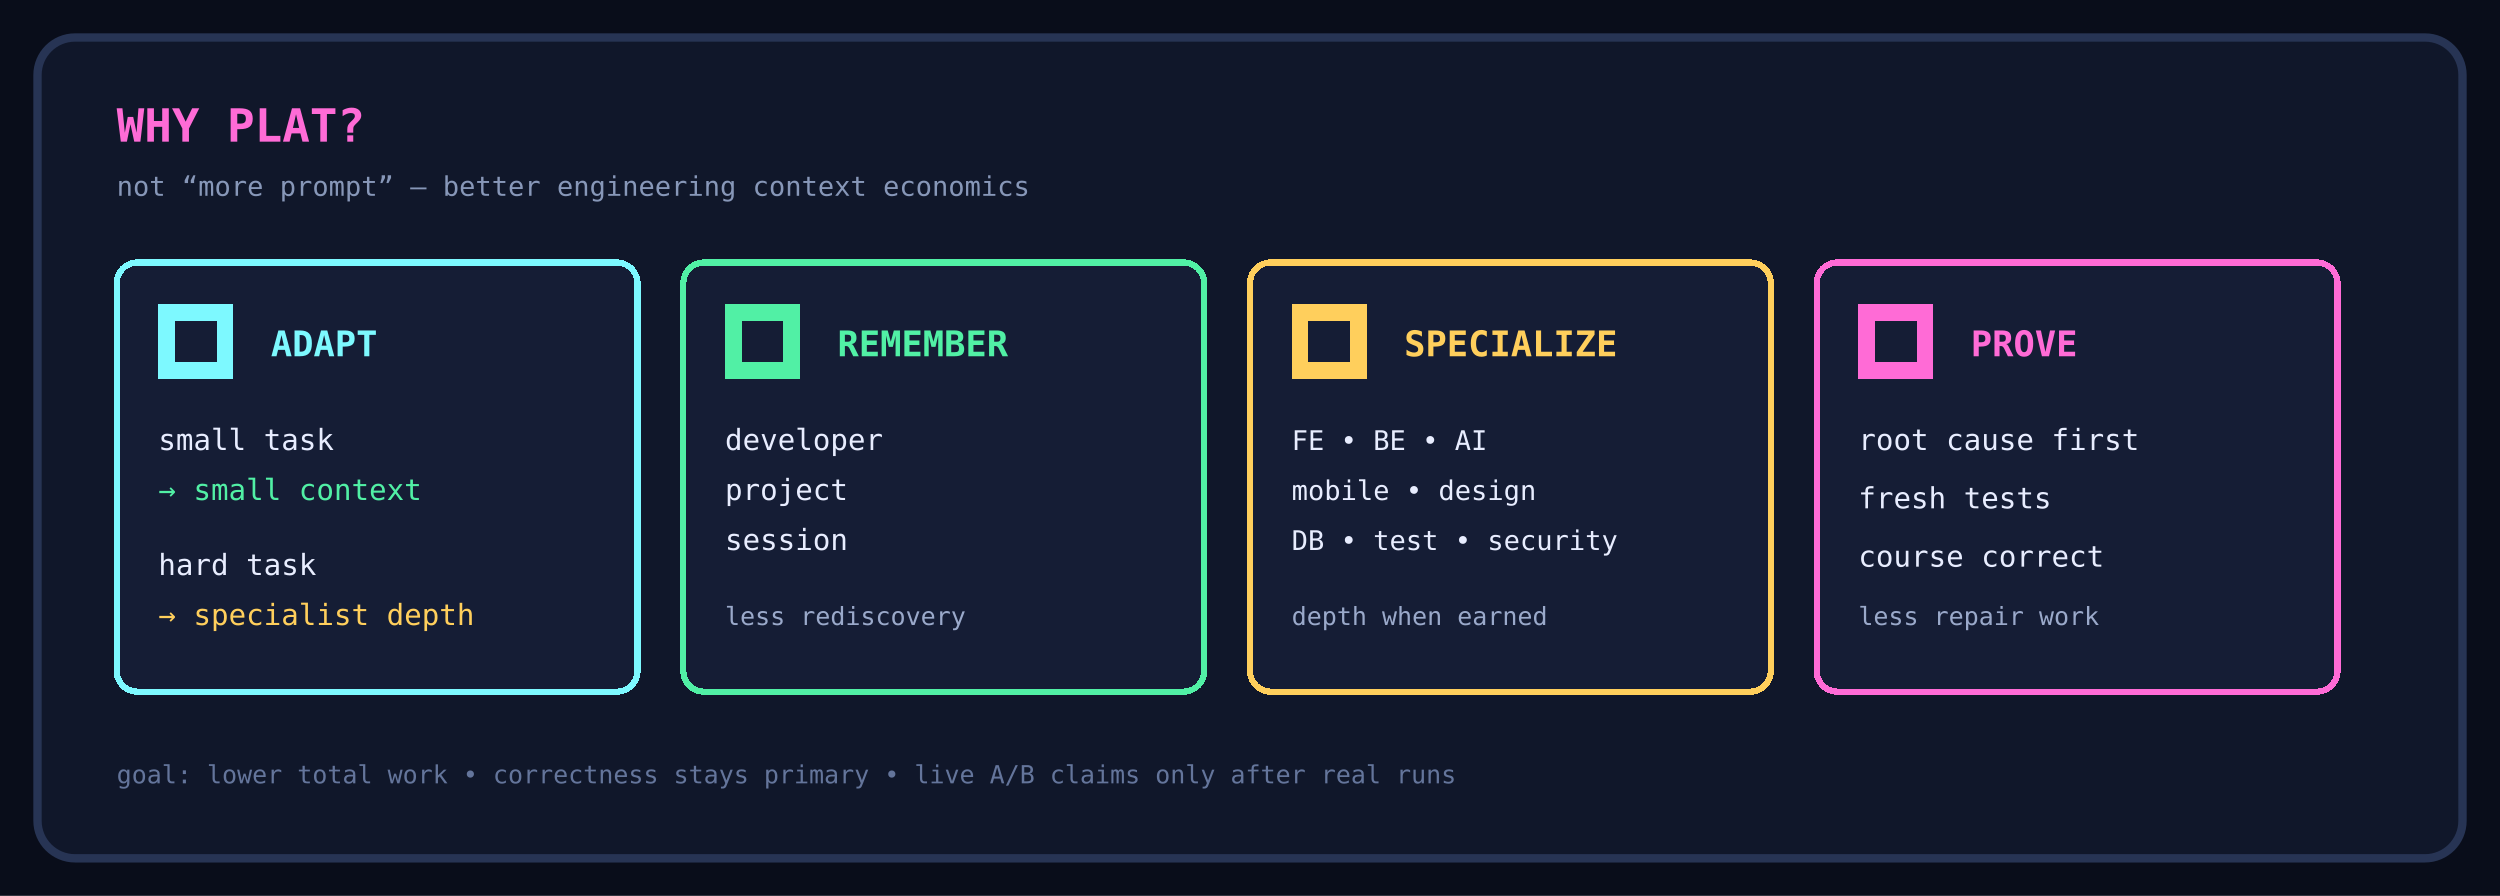
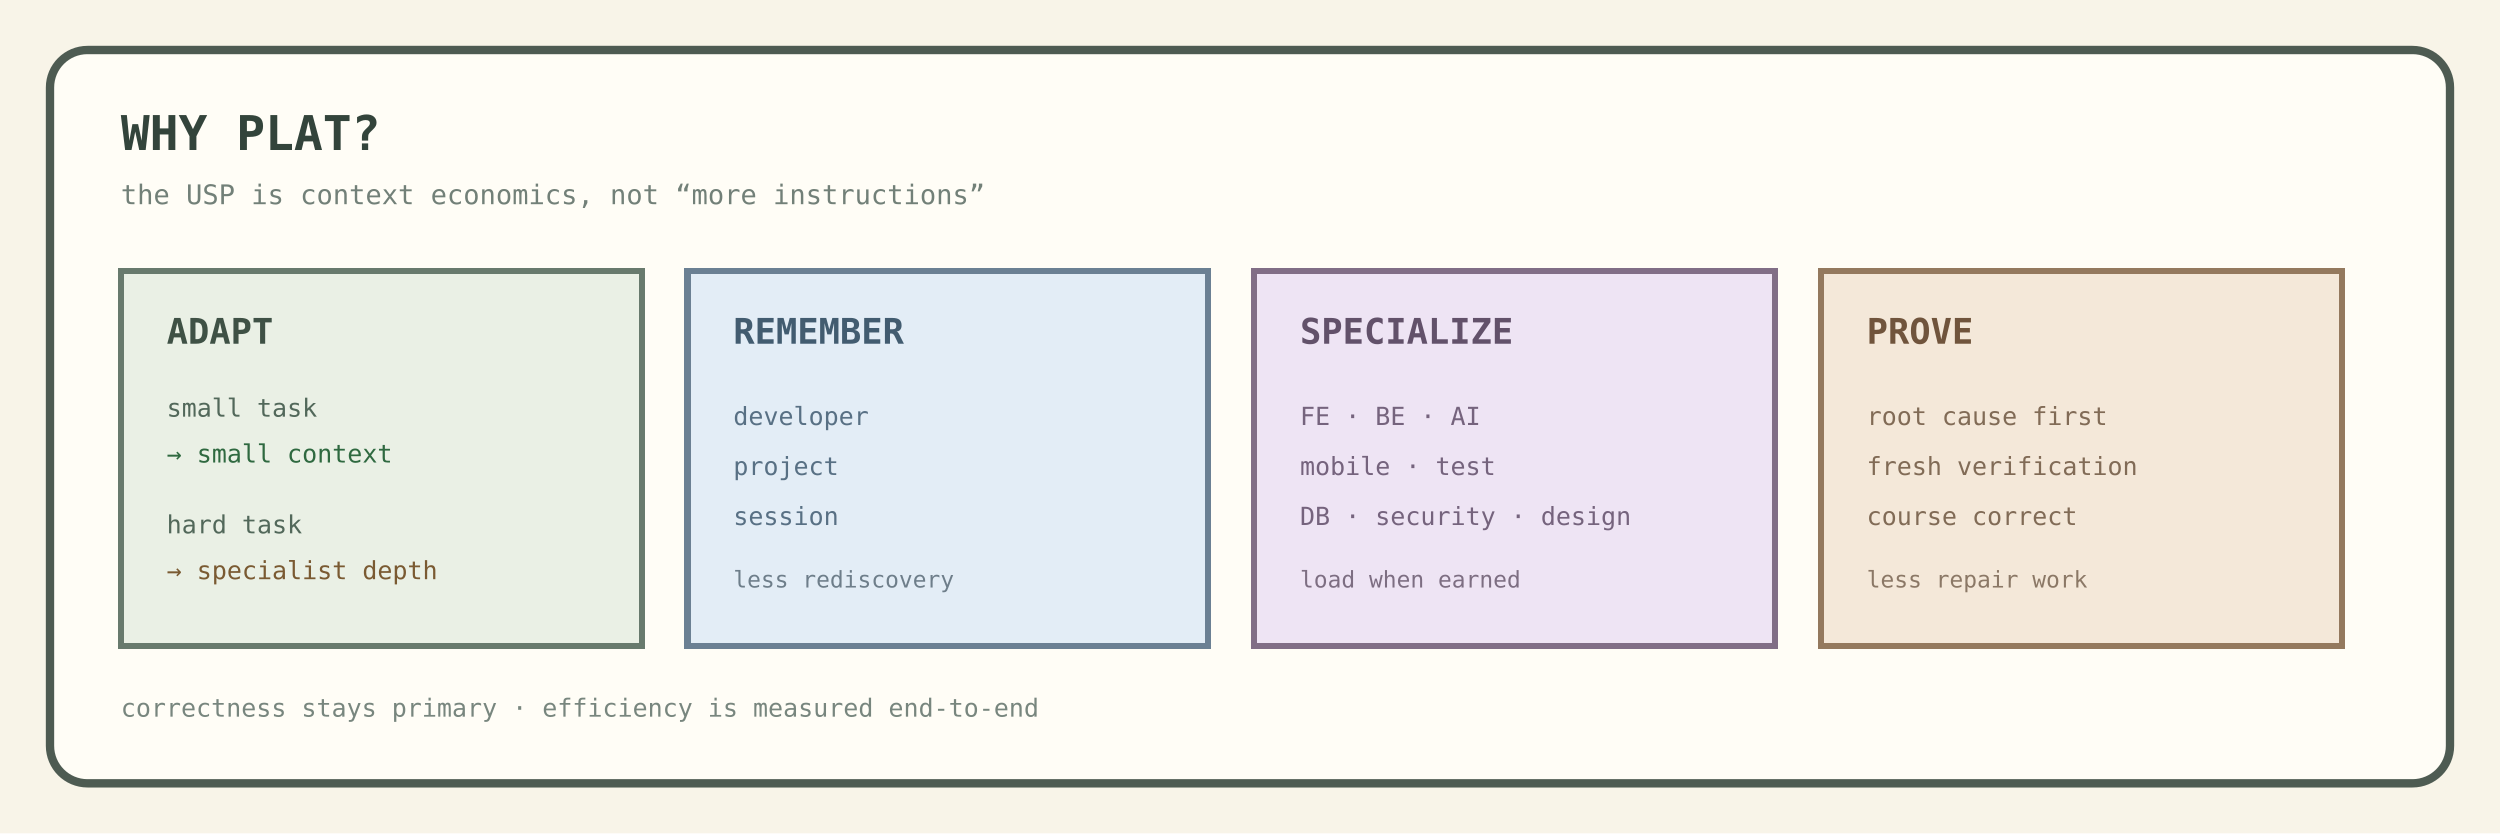
- <svg xmlns="http://www.w3.org/2000/svg" width="1200" height="430" viewBox="0 0 1200 430">
-   <rect width="1200" height="430" fill="#090d1a" />
-   <rect x="18" y="18" width="1164" height="394" rx="18" fill="#10172a" stroke="#273454" stroke-width="4" />
-   <g font-family="monospace" shape-rendering="crispEdges">
-     <text x="56" y="68" fill="#ff6bd6" font-size="22" font-weight="700">WHY PLAT?</text>
-     <text x="56" y="94" fill="#8797b8" font-size="13">not “more prompt” — better engineering context economics</text>
-     <g transform="translate(56 126)">
-       <rect width="250" height="206" rx="10" fill="#151d35" stroke="#7df9ff" stroke-width="3" />
-       <rect x="20" y="20" width="36" height="36" fill="#7df9ff" />
-       <rect x="28" y="28" width="20" height="20" fill="#151d35" />
-       <text x="74" y="45" fill="#7df9ff" font-size="17" font-weight="700">ADAPT</text>
-       <text x="20" y="90" fill="#e8edff" font-size="14">small task</text>
-       <text x="20" y="114" fill="#51f0a5" font-size="14">→ small context</text>
-       <text x="20" y="150" fill="#e8edff" font-size="14">hard task</text>
-       <text x="20" y="174" fill="#ffcf5c" font-size="14">→ specialist depth</text>
+ <svg xmlns="http://www.w3.org/2000/svg" width="1200" height="400" viewBox="0 0 1200 400">
+   <rect width="1200" height="400" fill="#f8f4e8" />
+   <rect x="24" y="24" width="1152" height="352" rx="18" fill="#fffdf6" stroke="#4e5b52" stroke-width="4" />
+   <g font-family="ui-monospace, SFMono-Regular, Menlo, monospace" shape-rendering="crispEdges">
+     <text x="58" y="72" fill="#33443b" font-size="23" font-weight="700">WHY PLAT?</text>
+     <text x="58" y="98" fill="#728078" font-size="13">the USP is context economics, not “more instructions”</text>
+     <g transform="translate(58 130)">
+       <rect width="250" height="180" fill="#eaf0e5" stroke="#687a6d" stroke-width="3" />
+       <text x="22" y="35" fill="#3f5145" font-size="17" font-weight="700">ADAPT</text>
+       <text x="22" y="70" fill="#52685a" font-size="12">small task</text>
+       <text x="22" y="92" fill="#2f6940" font-size="12">→ small context</text>
+       <text x="22" y="126" fill="#52685a" font-size="12">hard task</text>
+       <text x="22" y="148" fill="#7a5a32" font-size="12">→ specialist depth</text>
    </g>
-     <g transform="translate(328 126)">
-       <rect width="250" height="206" rx="10" fill="#151d35" stroke="#51f0a5" stroke-width="3" />
-       <rect x="20" y="20" width="36" height="36" fill="#51f0a5" />
-       <rect x="28" y="28" width="20" height="20" fill="#151d35" />
-       <text x="74" y="45" fill="#51f0a5" font-size="17" font-weight="700">REMEMBER</text>
-       <text x="20" y="90" fill="#e8edff" font-size="14">developer</text>
-       <text x="20" y="114" fill="#e8edff" font-size="14">project</text>
-       <text x="20" y="138" fill="#e8edff" font-size="14">session</text>
-       <text x="20" y="174" fill="#9aa9ca" font-size="12">less rediscovery</text>
+     <g transform="translate(330 130)">
+       <rect width="250" height="180" fill="#e3edf6" stroke="#6b8093" stroke-width="3" />
+       <text x="22" y="35" fill="#425c70" font-size="17" font-weight="700">REMEMBER</text>
+       <text x="22" y="74" fill="#587084" font-size="12">developer</text>
+       <text x="22" y="98" fill="#587084" font-size="12">project</text>
+       <text x="22" y="122" fill="#587084" font-size="12">session</text>
+       <text x="22" y="152" fill="#6e7e8a" font-size="11">less rediscovery</text>
    </g>
-     <g transform="translate(600 126)">
-       <rect width="250" height="206" rx="10" fill="#151d35" stroke="#ffcf5c" stroke-width="3" />
-       <rect x="20" y="20" width="36" height="36" fill="#ffcf5c" />
-       <rect x="28" y="28" width="20" height="20" fill="#151d35" />
-       <text x="74" y="45" fill="#ffcf5c" font-size="17" font-weight="700">SPECIALIZE</text>
-       <text x="20" y="90" fill="#e8edff" font-size="13">FE • BE • AI</text>
-       <text x="20" y="114" fill="#e8edff" font-size="13">mobile • design</text>
-       <text x="20" y="138" fill="#e8edff" font-size="13">DB • test • security</text>
-       <text x="20" y="174" fill="#9aa9ca" font-size="12">depth when earned</text>
+     <g transform="translate(602 130)">
+       <rect width="250" height="180" fill="#eee4f4" stroke="#816e86" stroke-width="3" />
+       <text x="22" y="35" fill="#62516a" font-size="17" font-weight="700">SPECIALIZE</text>
+       <text x="22" y="74" fill="#75637d" font-size="12">FE · BE · AI</text>
+       <text x="22" y="98" fill="#75637d" font-size="12">mobile · test</text>
+       <text x="22" y="122" fill="#75637d" font-size="12">DB · security · design</text>
+       <text x="22" y="152" fill="#7d6e82" font-size="11">load when earned</text>
    </g>
-     <g transform="translate(872 126)">
-       <rect width="250" height="206" rx="10" fill="#151d35" stroke="#ff6bd6" stroke-width="3" />
-       <rect x="20" y="20" width="36" height="36" fill="#ff6bd6" />
-       <rect x="28" y="28" width="20" height="20" fill="#151d35" />
-       <text x="74" y="45" fill="#ff6bd6" font-size="17" font-weight="700">PROVE</text>
-       <text x="20" y="90" fill="#e8edff" font-size="14">root cause first</text>
-       <text x="20" y="118" fill="#e8edff" font-size="14">fresh tests</text>
-       <text x="20" y="146" fill="#e8edff" font-size="14">course correct</text>
-       <text x="20" y="174" fill="#9aa9ca" font-size="12">less repair work</text>
+     <g transform="translate(874 130)">
+       <rect width="250" height="180" fill="#f4e8d9" stroke="#94795e" stroke-width="3" />
+       <text x="22" y="35" fill="#70543c" font-size="17" font-weight="700">PROVE</text>
+       <text x="22" y="74" fill="#816b56" font-size="12">root cause first</text>
+       <text x="22" y="98" fill="#816b56" font-size="12">fresh verification</text>
+       <text x="22" y="122" fill="#816b56" font-size="12">course correct</text>
+       <text x="22" y="152" fill="#8b7866" font-size="11">less repair work</text>
    </g>
-     <text x="56" y="376" fill="#64759b" font-size="12">goal: lower total work • correctness stays primary • live A/B claims only after real runs</text>
+     <text x="58" y="344" fill="#78867e" font-size="12">correctness stays primary · efficiency is measured end-to-end</text>
  </g>
</svg>
